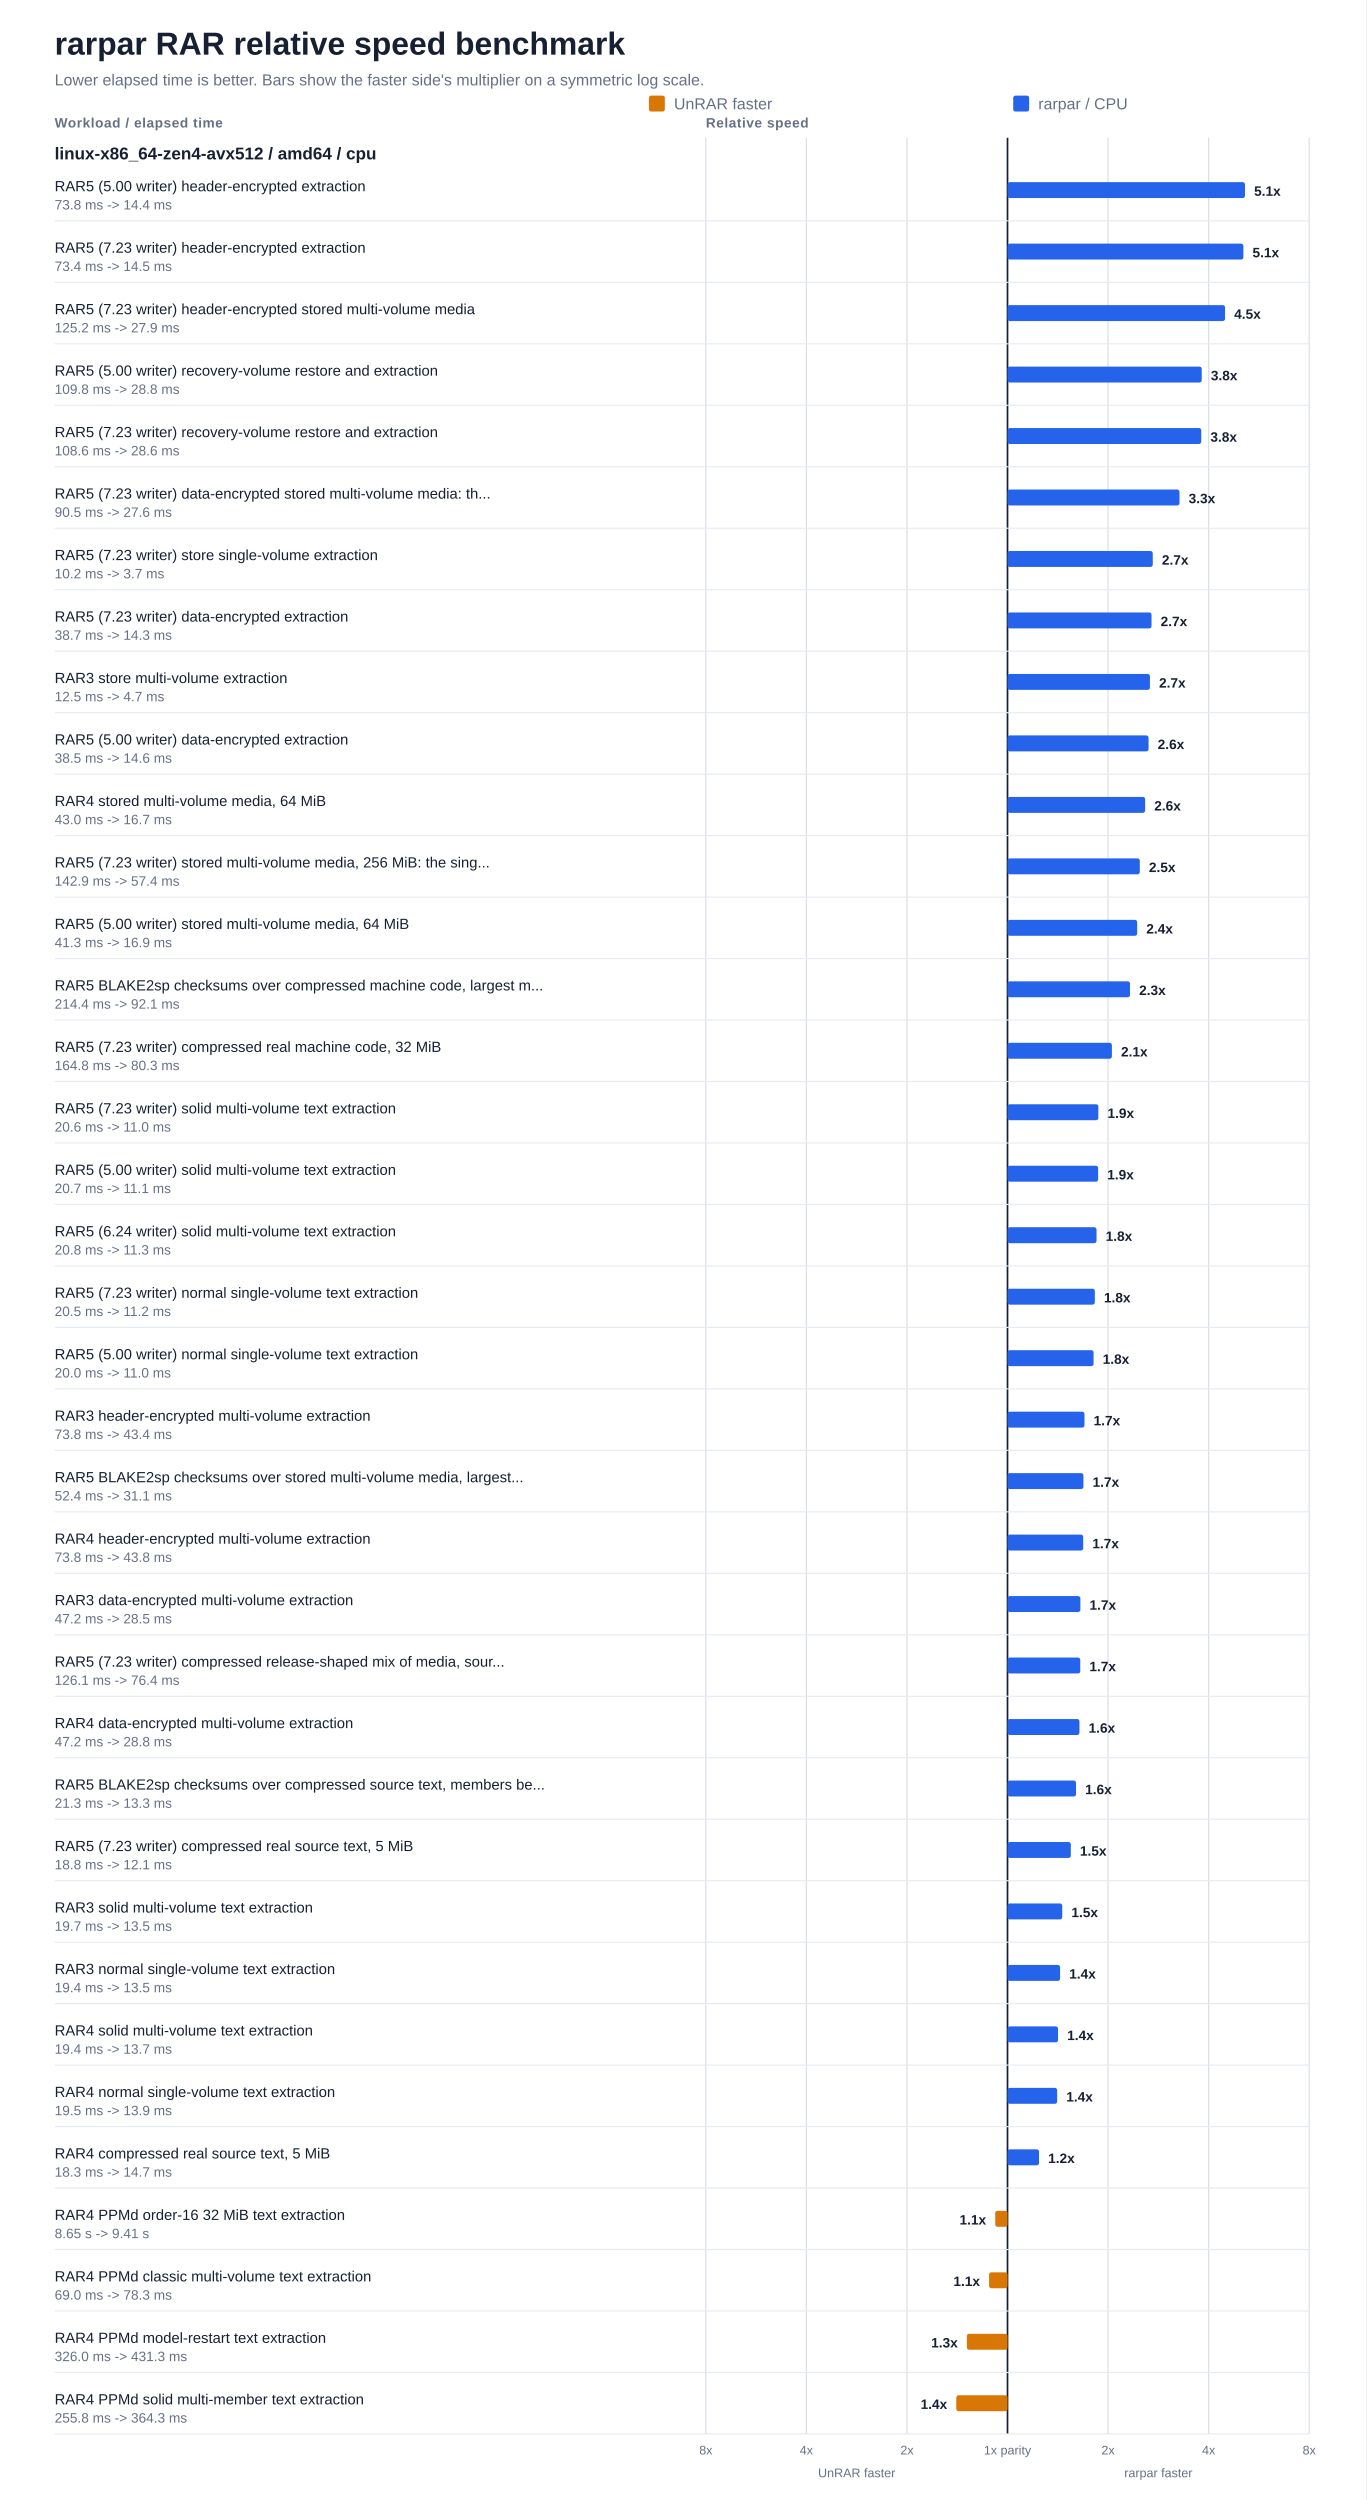
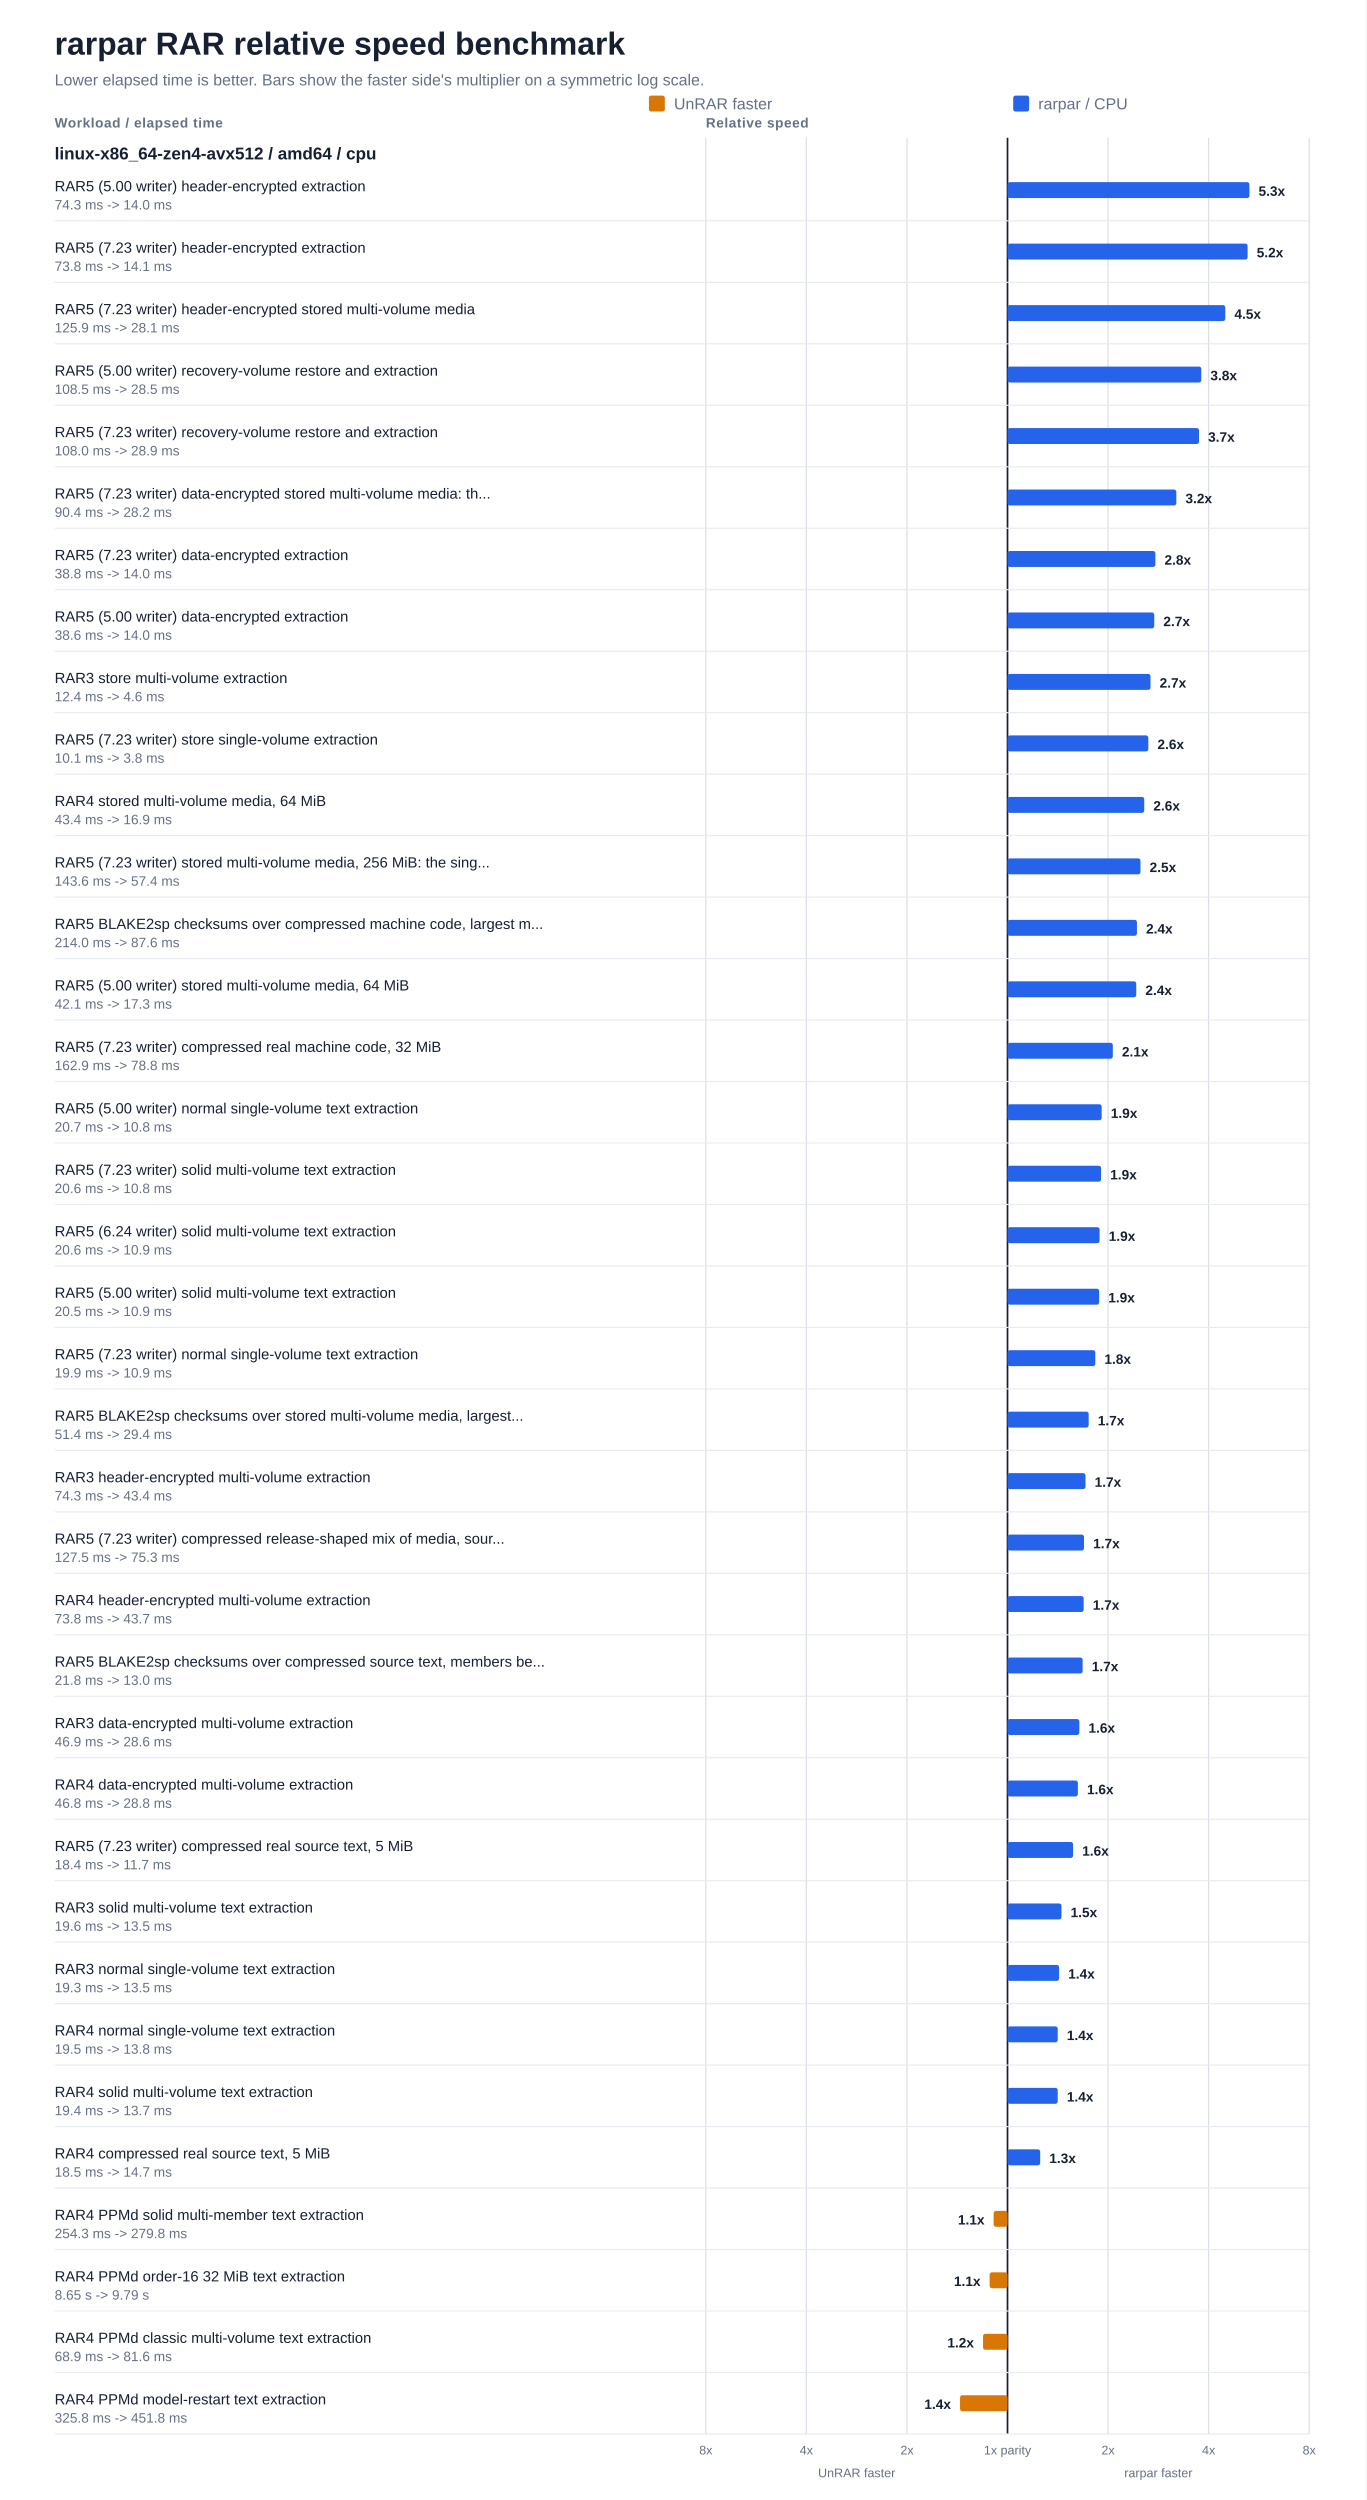
<svg xmlns="http://www.w3.org/2000/svg" width="1200" height="2196" viewBox="0 0 1200 2196" role="img" aria-labelledby="title desc">
  <style>
    .bg { fill: #ffffff; } text { font-family: Arial, sans-serif; fill: #172033; }
    .title { font-size: 28px; font-weight: 600; } .subtitle { font-size: 14px; fill: #667085; }
    .column { font-size: 12px; font-weight: 600; fill: #667085; letter-spacing: .04em; text-transform: uppercase; }
    .machine { font-size: 15px; font-weight: 600; } .workload { font-size: 13px; font-weight: 500; }
    .timing { font-size: 12px; fill: #667085; } .tick { font-size: 11px; fill: #667085; } .ratio { font-size: 12px; font-weight: 600; }
    .grid { stroke: #d7dce5; stroke-width: 1; } .parity { stroke: #172033; stroke-width: 1.5; } .rule { stroke: #e7eaf0; stroke-width: 1; }
    .cpu { fill: #2563eb; } .gpu { fill: #7c3aed; } .slower { fill: #d97706; }
    @media (prefers-color-scheme: dark) { .bg { fill: #0d1117; } text { fill: #e6edf3; } .subtitle, .column, .timing, .tick { fill: #9ca7b5; } .grid { stroke: #30363d; } .parity { stroke: #e6edf3; } .rule { stroke: #21262d; } .cpu { fill: #58a6ff; } .gpu { fill: #bc8cff; } .slower { fill: #f2a65a; } }
  </style>
  <rect class="bg" width="1200" height="2196" />
  <text class="title" x="48" y="48">rarpar RAR relative speed benchmark</text>
  <text class="subtitle" x="48" y="75">Lower elapsed time is better. Bars show the faster side's multiplier on a symmetric log scale.</text>
  <g aria-label="Legend">
    <rect class="slower" x="570" y="84" width="14" height="14" rx="2" />
    <text class="subtitle" x="592" y="96">UnRAR faster</text>
    <rect class="cpu" x="890" y="84" width="14" height="14" rx="2" />
    <text class="subtitle" x="912" y="96">rarpar / CPU</text>
  </g>
  <text class="column" x="48" y="112">Workload / elapsed time</text>
  <text class="column" x="620" y="112">Relative speed</text>
  <g aria-label="Relative speed axis">
    <line class="grid" x1="620.0" y1="121" x2="620.0" y2="2138" />
    <text class="tick" x="620.0" y="2156" text-anchor="middle">8x</text>
    <line class="grid" x1="708.3" y1="121" x2="708.3" y2="2138" />
    <text class="tick" x="708.3" y="2156" text-anchor="middle">4x</text>
    <line class="grid" x1="796.7" y1="121" x2="796.7" y2="2138" />
    <text class="tick" x="796.7" y="2156" text-anchor="middle">2x</text>
    <line class="parity" x1="885.0" y1="121" x2="885.0" y2="2138" />
    <text class="tick" x="885.0" y="2156" text-anchor="middle">1x parity</text>
    <line class="grid" x1="973.3" y1="121" x2="973.3" y2="2138" />
    <text class="tick" x="973.3" y="2156" text-anchor="middle">2x</text>
    <line class="grid" x1="1061.7" y1="121" x2="1061.7" y2="2138" />
    <text class="tick" x="1061.7" y="2156" text-anchor="middle">4x</text>
    <line class="grid" x1="1150.0" y1="121" x2="1150.0" y2="2138" />
    <text class="tick" x="1150.0" y="2156" text-anchor="middle">8x</text>
    <text class="tick" x="752.5" y="2176" text-anchor="middle">UnRAR faster</text>
    <text class="tick" x="1017.5" y="2176" text-anchor="middle">rarpar faster</text>
  </g>
  <g aria-label="RAR benchmarks">
    <text class="machine" x="48" y="140">linux-x86_64-zen4-avx512 / amd64 / cpu</text>
    <text class="workload" x="48" y="168">RAR5 (5.00 writer) header-encrypted extraction</text>
-     <text class="timing" x="48" y="184">73.8 ms -&gt; 14.4 ms</text>
-     <rect class="cpu" x="885.0" y="160" width="208.6" height="14" rx="2" />
-     <text class="ratio" x="1101.6" y="172">5.1x</text>
+     <text class="timing" x="48" y="184">74.3 ms -&gt; 14.0 ms</text>
+     <rect class="cpu" x="885.0" y="160" width="212.5" height="14" rx="2" />
+     <text class="ratio" x="1105.5" y="172">5.3x</text>
    <line class="rule" x1="48" y1="194" x2="1150" y2="194" />
    <text class="workload" x="48" y="222">RAR5 (7.23 writer) header-encrypted extraction</text>
-     <text class="timing" x="48" y="238">73.4 ms -&gt; 14.5 ms</text>
-     <rect class="cpu" x="885.0" y="214" width="207.2" height="14" rx="2" />
-     <text class="ratio" x="1100.2" y="226">5.1x</text>
+     <text class="timing" x="48" y="238">73.8 ms -&gt; 14.1 ms</text>
+     <rect class="cpu" x="885.0" y="214" width="210.9" height="14" rx="2" />
+     <text class="ratio" x="1103.9" y="226">5.2x</text>
    <line class="rule" x1="48" y1="248" x2="1150" y2="248" />
    <text class="workload" x="48" y="276">RAR5 (7.23 writer) header-encrypted stored multi-volume media</text>
-     <text class="timing" x="48" y="292">125.2 ms -&gt; 27.9 ms</text>
-     <rect class="cpu" x="885.0" y="268" width="191.1" height="14" rx="2" />
-     <text class="ratio" x="1084.1" y="280">4.5x</text>
+     <text class="timing" x="48" y="292">125.9 ms -&gt; 28.1 ms</text>
+     <rect class="cpu" x="885.0" y="268" width="191.3" height="14" rx="2" />
+     <text class="ratio" x="1084.3" y="280">4.5x</text>
    <line class="rule" x1="48" y1="302" x2="1150" y2="302" />
    <text class="workload" x="48" y="330">RAR5 (5.00 writer) recovery-volume restore and extraction</text>
-     <text class="timing" x="48" y="346">109.8 ms -&gt; 28.8 ms</text>
-     <rect class="cpu" x="885.0" y="322" width="170.6" height="14" rx="2" />
-     <text class="ratio" x="1063.6" y="334">3.8x</text>
+     <text class="timing" x="48" y="346">108.5 ms -&gt; 28.5 ms</text>
+     <rect class="cpu" x="885.0" y="322" width="170.2" height="14" rx="2" />
+     <text class="ratio" x="1063.2" y="334">3.8x</text>
    <line class="rule" x1="48" y1="356" x2="1150" y2="356" />
    <text class="workload" x="48" y="384">RAR5 (7.23 writer) recovery-volume restore and extraction</text>
-     <text class="timing" x="48" y="400">108.6 ms -&gt; 28.6 ms</text>
-     <rect class="cpu" x="885.0" y="376" width="170.2" height="14" rx="2" />
-     <text class="ratio" x="1063.2" y="388">3.8x</text>
+     <text class="timing" x="48" y="400">108.0 ms -&gt; 28.9 ms</text>
+     <rect class="cpu" x="885.0" y="376" width="168.2" height="14" rx="2" />
+     <text class="ratio" x="1061.2" y="388">3.7x</text>
    <line class="rule" x1="48" y1="410" x2="1150" y2="410" />
    <text class="workload" x="48" y="438">RAR5 (7.23 writer) data-encrypted stored multi-volume media: th...</text>
-     <text class="timing" x="48" y="454">90.5 ms -&gt; 27.6 ms</text>
-     <rect class="cpu" x="885.0" y="430" width="151.1" height="14" rx="2" />
-     <text class="ratio" x="1044.1" y="442">3.3x</text>
+     <text class="timing" x="48" y="454">90.4 ms -&gt; 28.2 ms</text>
+     <rect class="cpu" x="885.0" y="430" width="148.3" height="14" rx="2" />
+     <text class="ratio" x="1041.3" y="442">3.2x</text>
    <line class="rule" x1="48" y1="464" x2="1150" y2="464" />
-     <text class="workload" x="48" y="492">RAR5 (7.23 writer) store single-volume extraction</text>
-     <text class="timing" x="48" y="508">10.2 ms -&gt; 3.7 ms</text>
-     <rect class="cpu" x="885.0" y="484" width="127.6" height="14" rx="2" />
-     <text class="ratio" x="1020.6" y="496">2.7x</text>
+     <text class="workload" x="48" y="492">RAR5 (7.23 writer) data-encrypted extraction</text>
+     <text class="timing" x="48" y="508">38.8 ms -&gt; 14.0 ms</text>
+     <rect class="cpu" x="885.0" y="484" width="129.9" height="14" rx="2" />
+     <text class="ratio" x="1022.9" y="496">2.8x</text>
    <line class="rule" x1="48" y1="518" x2="1150" y2="518" />
-     <text class="workload" x="48" y="546">RAR5 (7.23 writer) data-encrypted extraction</text>
-     <text class="timing" x="48" y="562">38.7 ms -&gt; 14.3 ms</text>
-     <rect class="cpu" x="885.0" y="538" width="126.5" height="14" rx="2" />
-     <text class="ratio" x="1019.5" y="550">2.7x</text>
+     <text class="workload" x="48" y="546">RAR5 (5.00 writer) data-encrypted extraction</text>
+     <text class="timing" x="48" y="562">38.6 ms -&gt; 14.0 ms</text>
+     <rect class="cpu" x="885.0" y="538" width="128.9" height="14" rx="2" />
+     <text class="ratio" x="1021.9" y="550">2.7x</text>
    <line class="rule" x1="48" y1="572" x2="1150" y2="572" />
    <text class="workload" x="48" y="600">RAR3 store multi-volume extraction</text>
-     <text class="timing" x="48" y="616">12.5 ms -&gt; 4.7 ms</text>
-     <rect class="cpu" x="885.0" y="592" width="125.1" height="14" rx="2" />
-     <text class="ratio" x="1018.1" y="604">2.7x</text>
+     <text class="timing" x="48" y="616">12.4 ms -&gt; 4.6 ms</text>
+     <rect class="cpu" x="885.0" y="592" width="125.6" height="14" rx="2" />
+     <text class="ratio" x="1018.6" y="604">2.7x</text>
    <line class="rule" x1="48" y1="626" x2="1150" y2="626" />
-     <text class="workload" x="48" y="654">RAR5 (5.00 writer) data-encrypted extraction</text>
-     <text class="timing" x="48" y="670">38.5 ms -&gt; 14.6 ms</text>
-     <rect class="cpu" x="885.0" y="646" width="123.9" height="14" rx="2" />
-     <text class="ratio" x="1016.9" y="658">2.6x</text>
+     <text class="workload" x="48" y="654">RAR5 (7.23 writer) store single-volume extraction</text>
+     <text class="timing" x="48" y="670">10.1 ms -&gt; 3.8 ms</text>
+     <rect class="cpu" x="885.0" y="646" width="123.7" height="14" rx="2" />
+     <text class="ratio" x="1016.7" y="658">2.6x</text>
    <line class="rule" x1="48" y1="680" x2="1150" y2="680" />
    <text class="workload" x="48" y="708">RAR4 stored multi-volume media, 64 MiB</text>
-     <text class="timing" x="48" y="724">43.0 ms -&gt; 16.7 ms</text>
-     <rect class="cpu" x="885.0" y="700" width="120.9" height="14" rx="2" />
-     <text class="ratio" x="1013.9" y="712">2.6x</text>
+     <text class="timing" x="48" y="724">43.4 ms -&gt; 16.9 ms</text>
+     <rect class="cpu" x="885.0" y="700" width="120.1" height="14" rx="2" />
+     <text class="ratio" x="1013.1" y="712">2.6x</text>
    <line class="rule" x1="48" y1="734" x2="1150" y2="734" />
    <text class="workload" x="48" y="762">RAR5 (7.23 writer) stored multi-volume media, 256 MiB: the sing...</text>
-     <text class="timing" x="48" y="778">142.9 ms -&gt; 57.4 ms</text>
-     <rect class="cpu" x="885.0" y="754" width="116.2" height="14" rx="2" />
-     <text class="ratio" x="1009.2" y="766">2.5x</text>
+     <text class="timing" x="48" y="778">143.6 ms -&gt; 57.4 ms</text>
+     <rect class="cpu" x="885.0" y="754" width="116.8" height="14" rx="2" />
+     <text class="ratio" x="1009.8" y="766">2.5x</text>
    <line class="rule" x1="48" y1="788" x2="1150" y2="788" />
-     <text class="workload" x="48" y="816">RAR5 (5.00 writer) stored multi-volume media, 64 MiB</text>
-     <text class="timing" x="48" y="832">41.3 ms -&gt; 16.9 ms</text>
-     <rect class="cpu" x="885.0" y="808" width="113.9" height="14" rx="2" />
-     <text class="ratio" x="1006.9" y="820">2.4x</text>
+     <text class="workload" x="48" y="816">RAR5 BLAKE2sp checksums over compressed machine code, largest m...</text>
+     <text class="timing" x="48" y="832">214.0 ms -&gt; 87.6 ms</text>
+     <rect class="cpu" x="885.0" y="808" width="113.7" height="14" rx="2" />
+     <text class="ratio" x="1006.7" y="820">2.4x</text>
    <line class="rule" x1="48" y1="842" x2="1150" y2="842" />
-     <text class="workload" x="48" y="870">RAR5 BLAKE2sp checksums over compressed machine code, largest m...</text>
-     <text class="timing" x="48" y="886">214.4 ms -&gt; 92.1 ms</text>
-     <rect class="cpu" x="885.0" y="862" width="107.6" height="14" rx="2" />
-     <text class="ratio" x="1000.6" y="874">2.3x</text>
+     <text class="workload" x="48" y="870">RAR5 (5.00 writer) stored multi-volume media, 64 MiB</text>
+     <text class="timing" x="48" y="886">42.1 ms -&gt; 17.3 ms</text>
+     <rect class="cpu" x="885.0" y="862" width="113.1" height="14" rx="2" />
+     <text class="ratio" x="1006.1" y="874">2.4x</text>
    <line class="rule" x1="48" y1="896" x2="1150" y2="896" />
    <text class="workload" x="48" y="924">RAR5 (7.23 writer) compressed real machine code, 32 MiB</text>
-     <text class="timing" x="48" y="940">164.8 ms -&gt; 80.3 ms</text>
-     <rect class="cpu" x="885.0" y="916" width="91.7" height="14" rx="2" />
-     <text class="ratio" x="984.7" y="928">2.1x</text>
+     <text class="timing" x="48" y="940">162.9 ms -&gt; 78.8 ms</text>
+     <rect class="cpu" x="885.0" y="916" width="92.5" height="14" rx="2" />
+     <text class="ratio" x="985.5" y="928">2.1x</text>
    <line class="rule" x1="48" y1="950" x2="1150" y2="950" />
-     <text class="workload" x="48" y="978">RAR5 (7.23 writer) solid multi-volume text extraction</text>
-     <text class="timing" x="48" y="994">20.6 ms -&gt; 11.0 ms</text>
-     <rect class="cpu" x="885.0" y="970" width="79.8" height="14" rx="2" />
-     <text class="ratio" x="972.8" y="982">1.9x</text>
+     <text class="workload" x="48" y="978">RAR5 (5.00 writer) normal single-volume text extraction</text>
+     <text class="timing" x="48" y="994">20.7 ms -&gt; 10.8 ms</text>
+     <rect class="cpu" x="885.0" y="970" width="82.7" height="14" rx="2" />
+     <text class="ratio" x="975.7" y="982">1.9x</text>
    <line class="rule" x1="48" y1="1004" x2="1150" y2="1004" />
-     <text class="workload" x="48" y="1032">RAR5 (5.00 writer) solid multi-volume text extraction</text>
-     <text class="timing" x="48" y="1048">20.7 ms -&gt; 11.1 ms</text>
-     <rect class="cpu" x="885.0" y="1024" width="79.6" height="14" rx="2" />
-     <text class="ratio" x="972.6" y="1036">1.9x</text>
+     <text class="workload" x="48" y="1032">RAR5 (7.23 writer) solid multi-volume text extraction</text>
+     <text class="timing" x="48" y="1048">20.6 ms -&gt; 10.8 ms</text>
+     <rect class="cpu" x="885.0" y="1024" width="82.2" height="14" rx="2" />
+     <text class="ratio" x="975.2" y="1036">1.9x</text>
    <line class="rule" x1="48" y1="1058" x2="1150" y2="1058" />
    <text class="workload" x="48" y="1086">RAR5 (6.24 writer) solid multi-volume text extraction</text>
-     <text class="timing" x="48" y="1102">20.8 ms -&gt; 11.3 ms</text>
-     <rect class="cpu" x="885.0" y="1078" width="78.2" height="14" rx="2" />
-     <text class="ratio" x="971.2" y="1090">1.8x</text>
+     <text class="timing" x="48" y="1102">20.6 ms -&gt; 10.9 ms</text>
+     <rect class="cpu" x="885.0" y="1078" width="80.9" height="14" rx="2" />
+     <text class="ratio" x="973.9" y="1090">1.9x</text>
    <line class="rule" x1="48" y1="1112" x2="1150" y2="1112" />
-     <text class="workload" x="48" y="1140">RAR5 (7.23 writer) normal single-volume text extraction</text>
-     <text class="timing" x="48" y="1156">20.5 ms -&gt; 11.2 ms</text>
-     <rect class="cpu" x="885.0" y="1132" width="76.7" height="14" rx="2" />
-     <text class="ratio" x="969.7" y="1144">1.8x</text>
+     <text class="workload" x="48" y="1140">RAR5 (5.00 writer) solid multi-volume text extraction</text>
+     <text class="timing" x="48" y="1156">20.5 ms -&gt; 10.9 ms</text>
+     <rect class="cpu" x="885.0" y="1132" width="80.5" height="14" rx="2" />
+     <text class="ratio" x="973.5" y="1144">1.9x</text>
    <line class="rule" x1="48" y1="1166" x2="1150" y2="1166" />
-     <text class="workload" x="48" y="1194">RAR5 (5.00 writer) normal single-volume text extraction</text>
-     <text class="timing" x="48" y="1210">20.0 ms -&gt; 11.0 ms</text>
-     <rect class="cpu" x="885.0" y="1186" width="75.6" height="14" rx="2" />
-     <text class="ratio" x="968.6" y="1198">1.8x</text>
+     <text class="workload" x="48" y="1194">RAR5 (7.23 writer) normal single-volume text extraction</text>
+     <text class="timing" x="48" y="1210">19.9 ms -&gt; 10.9 ms</text>
+     <rect class="cpu" x="885.0" y="1186" width="77.1" height="14" rx="2" />
+     <text class="ratio" x="970.1" y="1198">1.8x</text>
    <line class="rule" x1="48" y1="1220" x2="1150" y2="1220" />
-     <text class="workload" x="48" y="1248">RAR3 header-encrypted multi-volume extraction</text>
-     <text class="timing" x="48" y="1264">73.8 ms -&gt; 43.4 ms</text>
-     <rect class="cpu" x="885.0" y="1240" width="67.6" height="14" rx="2" />
-     <text class="ratio" x="960.6" y="1252">1.7x</text>
+     <text class="workload" x="48" y="1248">RAR5 BLAKE2sp checksums over stored multi-volume media, largest...</text>
+     <text class="timing" x="48" y="1264">51.4 ms -&gt; 29.4 ms</text>
+     <rect class="cpu" x="885.0" y="1240" width="71.3" height="14" rx="2" />
+     <text class="ratio" x="964.3" y="1252">1.7x</text>
    <line class="rule" x1="48" y1="1274" x2="1150" y2="1274" />
-     <text class="workload" x="48" y="1302">RAR5 BLAKE2sp checksums over stored multi-volume media, largest...</text>
-     <text class="timing" x="48" y="1318">52.4 ms -&gt; 31.1 ms</text>
-     <rect class="cpu" x="885.0" y="1294" width="66.7" height="14" rx="2" />
-     <text class="ratio" x="959.7" y="1306">1.7x</text>
+     <text class="workload" x="48" y="1302">RAR3 header-encrypted multi-volume extraction</text>
+     <text class="timing" x="48" y="1318">74.3 ms -&gt; 43.4 ms</text>
+     <rect class="cpu" x="885.0" y="1294" width="68.5" height="14" rx="2" />
+     <text class="ratio" x="961.5" y="1306">1.7x</text>
    <line class="rule" x1="48" y1="1328" x2="1150" y2="1328" />
-     <text class="workload" x="48" y="1356">RAR4 header-encrypted multi-volume extraction</text>
-     <text class="timing" x="48" y="1372">73.8 ms -&gt; 43.8 ms</text>
-     <rect class="cpu" x="885.0" y="1348" width="66.5" height="14" rx="2" />
-     <text class="ratio" x="959.5" y="1360">1.7x</text>
+     <text class="workload" x="48" y="1356">RAR5 (7.23 writer) compressed release-shaped mix of media, sour...</text>
+     <text class="timing" x="48" y="1372">127.5 ms -&gt; 75.3 ms</text>
+     <rect class="cpu" x="885.0" y="1348" width="67.2" height="14" rx="2" />
+     <text class="ratio" x="960.2" y="1360">1.7x</text>
    <line class="rule" x1="48" y1="1382" x2="1150" y2="1382" />
-     <text class="workload" x="48" y="1410">RAR3 data-encrypted multi-volume extraction</text>
-     <text class="timing" x="48" y="1426">47.2 ms -&gt; 28.5 ms</text>
-     <rect class="cpu" x="885.0" y="1402" width="64.0" height="14" rx="2" />
-     <text class="ratio" x="957.0" y="1414">1.7x</text>
+     <text class="workload" x="48" y="1410">RAR4 header-encrypted multi-volume extraction</text>
+     <text class="timing" x="48" y="1426">73.8 ms -&gt; 43.7 ms</text>
+     <rect class="cpu" x="885.0" y="1402" width="66.9" height="14" rx="2" />
+     <text class="ratio" x="959.9" y="1414">1.7x</text>
    <line class="rule" x1="48" y1="1436" x2="1150" y2="1436" />
-     <text class="workload" x="48" y="1464">RAR5 (7.23 writer) compressed release-shaped mix of media, sour...</text>
-     <text class="timing" x="48" y="1480">126.1 ms -&gt; 76.4 ms</text>
-     <rect class="cpu" x="885.0" y="1456" width="63.9" height="14" rx="2" />
-     <text class="ratio" x="956.9" y="1468">1.7x</text>
+     <text class="workload" x="48" y="1464">RAR5 BLAKE2sp checksums over compressed source text, members be...</text>
+     <text class="timing" x="48" y="1480">21.8 ms -&gt; 13.0 ms</text>
+     <rect class="cpu" x="885.0" y="1456" width="66.0" height="14" rx="2" />
+     <text class="ratio" x="959.0" y="1468">1.7x</text>
    <line class="rule" x1="48" y1="1490" x2="1150" y2="1490" />
-     <text class="workload" x="48" y="1518">RAR4 data-encrypted multi-volume extraction</text>
-     <text class="timing" x="48" y="1534">47.2 ms -&gt; 28.8 ms</text>
-     <rect class="cpu" x="885.0" y="1510" width="63.2" height="14" rx="2" />
-     <text class="ratio" x="956.2" y="1522">1.6x</text>
+     <text class="workload" x="48" y="1518">RAR3 data-encrypted multi-volume extraction</text>
+     <text class="timing" x="48" y="1534">46.9 ms -&gt; 28.6 ms</text>
+     <rect class="cpu" x="885.0" y="1510" width="63.1" height="14" rx="2" />
+     <text class="ratio" x="956.1" y="1522">1.6x</text>
    <line class="rule" x1="48" y1="1544" x2="1150" y2="1544" />
-     <text class="workload" x="48" y="1572">RAR5 BLAKE2sp checksums over compressed source text, members be...</text>
-     <text class="timing" x="48" y="1588">21.3 ms -&gt; 13.3 ms</text>
-     <rect class="cpu" x="885.0" y="1564" width="60.2" height="14" rx="2" />
-     <text class="ratio" x="953.2" y="1576">1.6x</text>
+     <text class="workload" x="48" y="1572">RAR4 data-encrypted multi-volume extraction</text>
+     <text class="timing" x="48" y="1588">46.8 ms -&gt; 28.8 ms</text>
+     <rect class="cpu" x="885.0" y="1564" width="61.8" height="14" rx="2" />
+     <text class="ratio" x="954.8" y="1576">1.6x</text>
    <line class="rule" x1="48" y1="1598" x2="1150" y2="1598" />
    <text class="workload" x="48" y="1626">RAR5 (7.23 writer) compressed real source text, 5 MiB</text>
-     <text class="timing" x="48" y="1642">18.8 ms -&gt; 12.1 ms</text>
-     <rect class="cpu" x="885.0" y="1618" width="55.6" height="14" rx="2" />
-     <text class="ratio" x="948.6" y="1630">1.5x</text>
+     <text class="timing" x="48" y="1642">18.4 ms -&gt; 11.7 ms</text>
+     <rect class="cpu" x="885.0" y="1618" width="57.6" height="14" rx="2" />
+     <text class="ratio" x="950.6" y="1630">1.6x</text>
    <line class="rule" x1="48" y1="1652" x2="1150" y2="1652" />
    <text class="workload" x="48" y="1680">RAR3 solid multi-volume text extraction</text>
-     <text class="timing" x="48" y="1696">19.7 ms -&gt; 13.5 ms</text>
-     <rect class="cpu" x="885.0" y="1672" width="48.1" height="14" rx="2" />
-     <text class="ratio" x="941.1" y="1684">1.5x</text>
+     <text class="timing" x="48" y="1696">19.6 ms -&gt; 13.5 ms</text>
+     <rect class="cpu" x="885.0" y="1672" width="47.4" height="14" rx="2" />
+     <text class="ratio" x="940.4" y="1684">1.5x</text>
    <line class="rule" x1="48" y1="1706" x2="1150" y2="1706" />
    <text class="workload" x="48" y="1734">RAR3 normal single-volume text extraction</text>
-     <text class="timing" x="48" y="1750">19.4 ms -&gt; 13.5 ms</text>
-     <rect class="cpu" x="885.0" y="1726" width="46.2" height="14" rx="2" />
-     <text class="ratio" x="939.2" y="1738">1.4x</text>
+     <text class="timing" x="48" y="1750">19.3 ms -&gt; 13.5 ms</text>
+     <rect class="cpu" x="885.0" y="1726" width="45.3" height="14" rx="2" />
+     <text class="ratio" x="938.3" y="1738">1.4x</text>
    <line class="rule" x1="48" y1="1760" x2="1150" y2="1760" />
-     <text class="workload" x="48" y="1788">RAR4 solid multi-volume text extraction</text>
-     <text class="timing" x="48" y="1804">19.4 ms -&gt; 13.7 ms</text>
-     <rect class="cpu" x="885.0" y="1780" width="44.4" height="14" rx="2" />
-     <text class="ratio" x="937.4" y="1792">1.4x</text>
+     <text class="workload" x="48" y="1788">RAR4 normal single-volume text extraction</text>
+     <text class="timing" x="48" y="1804">19.5 ms -&gt; 13.8 ms</text>
+     <rect class="cpu" x="885.0" y="1780" width="44.1" height="14" rx="2" />
+     <text class="ratio" x="937.1" y="1792">1.4x</text>
    <line class="rule" x1="48" y1="1814" x2="1150" y2="1814" />
-     <text class="workload" x="48" y="1842">RAR4 normal single-volume text extraction</text>
-     <text class="timing" x="48" y="1858">19.5 ms -&gt; 13.9 ms</text>
-     <rect class="cpu" x="885.0" y="1834" width="43.6" height="14" rx="2" />
-     <text class="ratio" x="936.6" y="1846">1.4x</text>
+     <text class="workload" x="48" y="1842">RAR4 solid multi-volume text extraction</text>
+     <text class="timing" x="48" y="1858">19.4 ms -&gt; 13.7 ms</text>
+     <rect class="cpu" x="885.0" y="1834" width="44.1" height="14" rx="2" />
+     <text class="ratio" x="937.1" y="1846">1.4x</text>
    <line class="rule" x1="48" y1="1868" x2="1150" y2="1868" />
    <text class="workload" x="48" y="1896">RAR4 compressed real source text, 5 MiB</text>
-     <text class="timing" x="48" y="1912">18.3 ms -&gt; 14.7 ms</text>
-     <rect class="cpu" x="885.0" y="1888" width="27.7" height="14" rx="2" />
-     <text class="ratio" x="920.7" y="1900">1.2x</text>
+     <text class="timing" x="48" y="1912">18.5 ms -&gt; 14.7 ms</text>
+     <rect class="cpu" x="885.0" y="1888" width="28.7" height="14" rx="2" />
+     <text class="ratio" x="921.7" y="1900">1.3x</text>
    <line class="rule" x1="48" y1="1922" x2="1150" y2="1922" />
-     <text class="workload" x="48" y="1950">RAR4 PPMd order-16 32 MiB text extraction</text>
-     <text class="timing" x="48" y="1966">8.65 s -&gt; 9.41 s</text>
-     <rect class="slower" x="874.2" y="1942" width="10.8" height="14" rx="2" />
-     <text class="ratio" x="866.2" y="1954" text-anchor="end">1.1x</text>
+     <text class="workload" x="48" y="1950">RAR4 PPMd solid multi-member text extraction</text>
+     <text class="timing" x="48" y="1966">254.3 ms -&gt; 279.8 ms</text>
+     <rect class="slower" x="872.8" y="1942" width="12.2" height="14" rx="2" />
+     <text class="ratio" x="864.8" y="1954" text-anchor="end">1.1x</text>
    <line class="rule" x1="48" y1="1976" x2="1150" y2="1976" />
-     <text class="workload" x="48" y="2004">RAR4 PPMd classic multi-volume text extraction</text>
-     <text class="timing" x="48" y="2020">69.0 ms -&gt; 78.3 ms</text>
-     <rect class="slower" x="868.8" y="1996" width="16.2" height="14" rx="2" />
-     <text class="ratio" x="860.8" y="2008" text-anchor="end">1.1x</text>
+     <text class="workload" x="48" y="2004">RAR4 PPMd order-16 32 MiB text extraction</text>
+     <text class="timing" x="48" y="2020">8.65 s -&gt; 9.79 s</text>
+     <rect class="slower" x="869.3" y="1996" width="15.7" height="14" rx="2" />
+     <text class="ratio" x="861.3" y="2008" text-anchor="end">1.1x</text>
    <line class="rule" x1="48" y1="2030" x2="1150" y2="2030" />
-     <text class="workload" x="48" y="2058">RAR4 PPMd model-restart text extraction</text>
-     <text class="timing" x="48" y="2074">326.0 ms -&gt; 431.3 ms</text>
-     <rect class="slower" x="849.3" y="2050" width="35.7" height="14" rx="2" />
-     <text class="ratio" x="841.3" y="2062" text-anchor="end">1.3x</text>
+     <text class="workload" x="48" y="2058">RAR4 PPMd classic multi-volume text extraction</text>
+     <text class="timing" x="48" y="2074">68.9 ms -&gt; 81.6 ms</text>
+     <rect class="slower" x="863.5" y="2050" width="21.5" height="14" rx="2" />
+     <text class="ratio" x="855.5" y="2062" text-anchor="end">1.2x</text>
    <line class="rule" x1="48" y1="2084" x2="1150" y2="2084" />
-     <text class="workload" x="48" y="2112">RAR4 PPMd solid multi-member text extraction</text>
-     <text class="timing" x="48" y="2128">255.8 ms -&gt; 364.3 ms</text>
-     <rect class="slower" x="840.0" y="2104" width="45.0" height="14" rx="2" />
-     <text class="ratio" x="832.0" y="2116" text-anchor="end">1.4x</text>
+     <text class="workload" x="48" y="2112">RAR4 PPMd model-restart text extraction</text>
+     <text class="timing" x="48" y="2128">325.8 ms -&gt; 451.8 ms</text>
+     <rect class="slower" x="843.3" y="2104" width="41.7" height="14" rx="2" />
+     <text class="ratio" x="835.3" y="2116" text-anchor="end">1.4x</text>
    <line class="rule" x1="48" y1="2138" x2="1150" y2="2138" />
  </g>
</svg>
